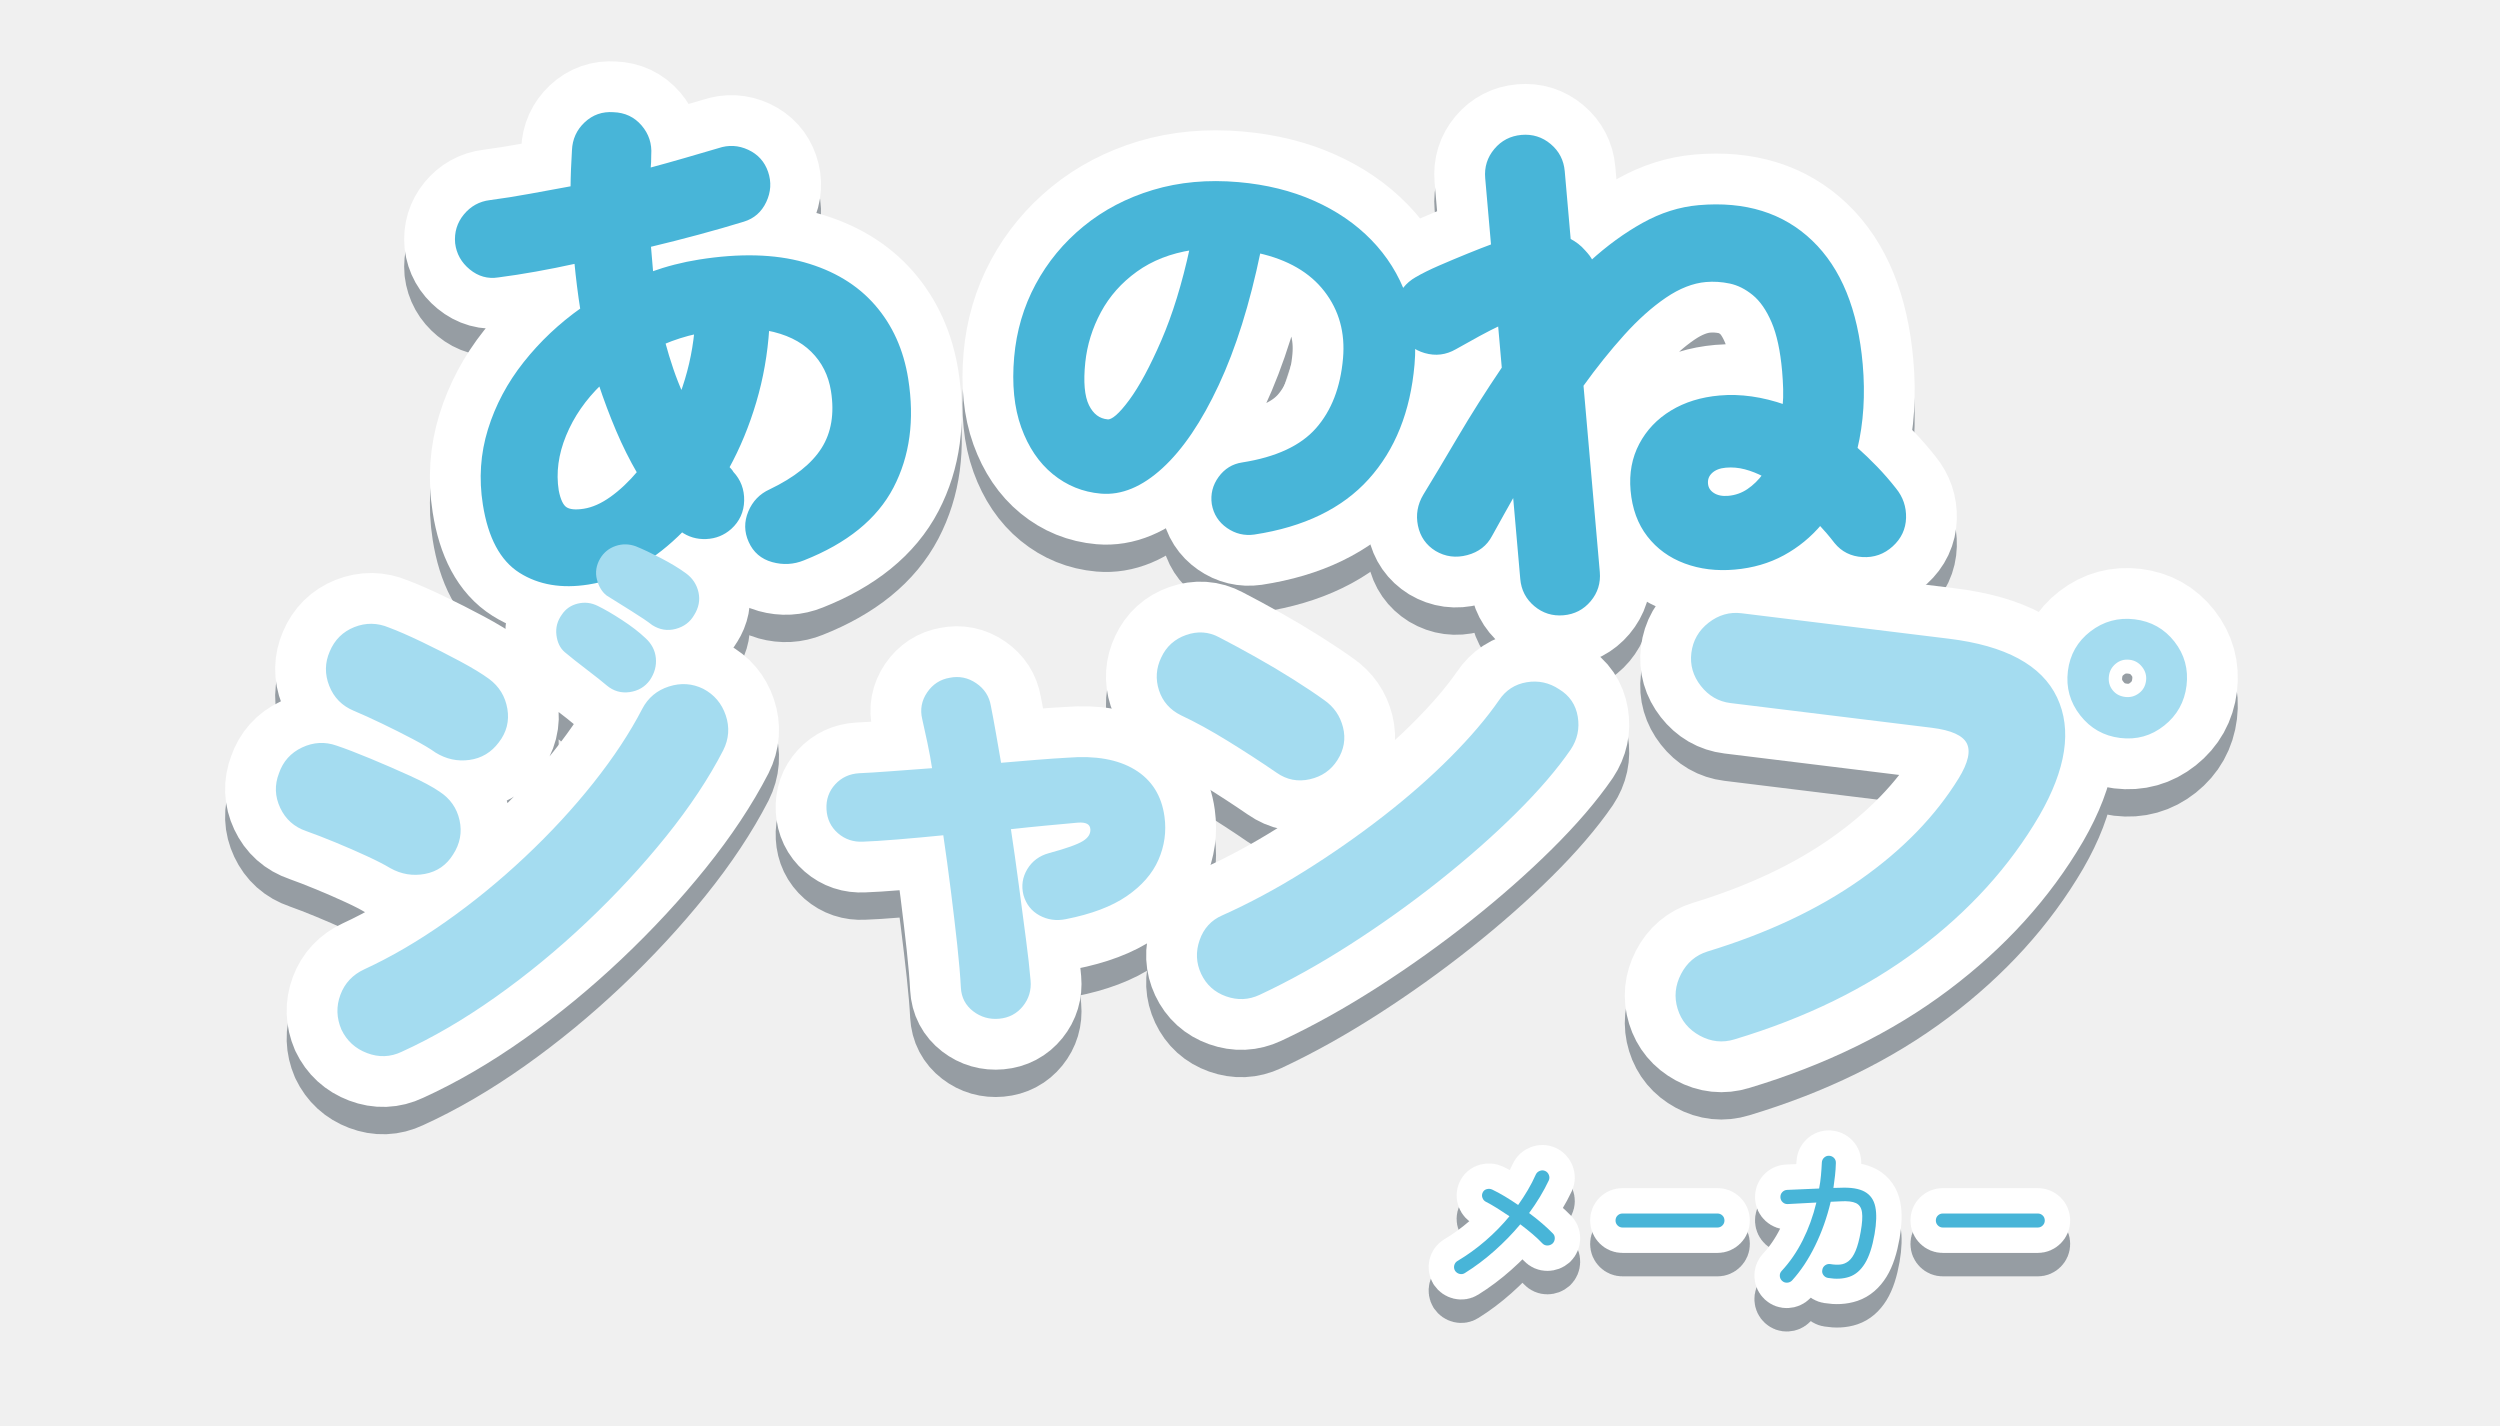
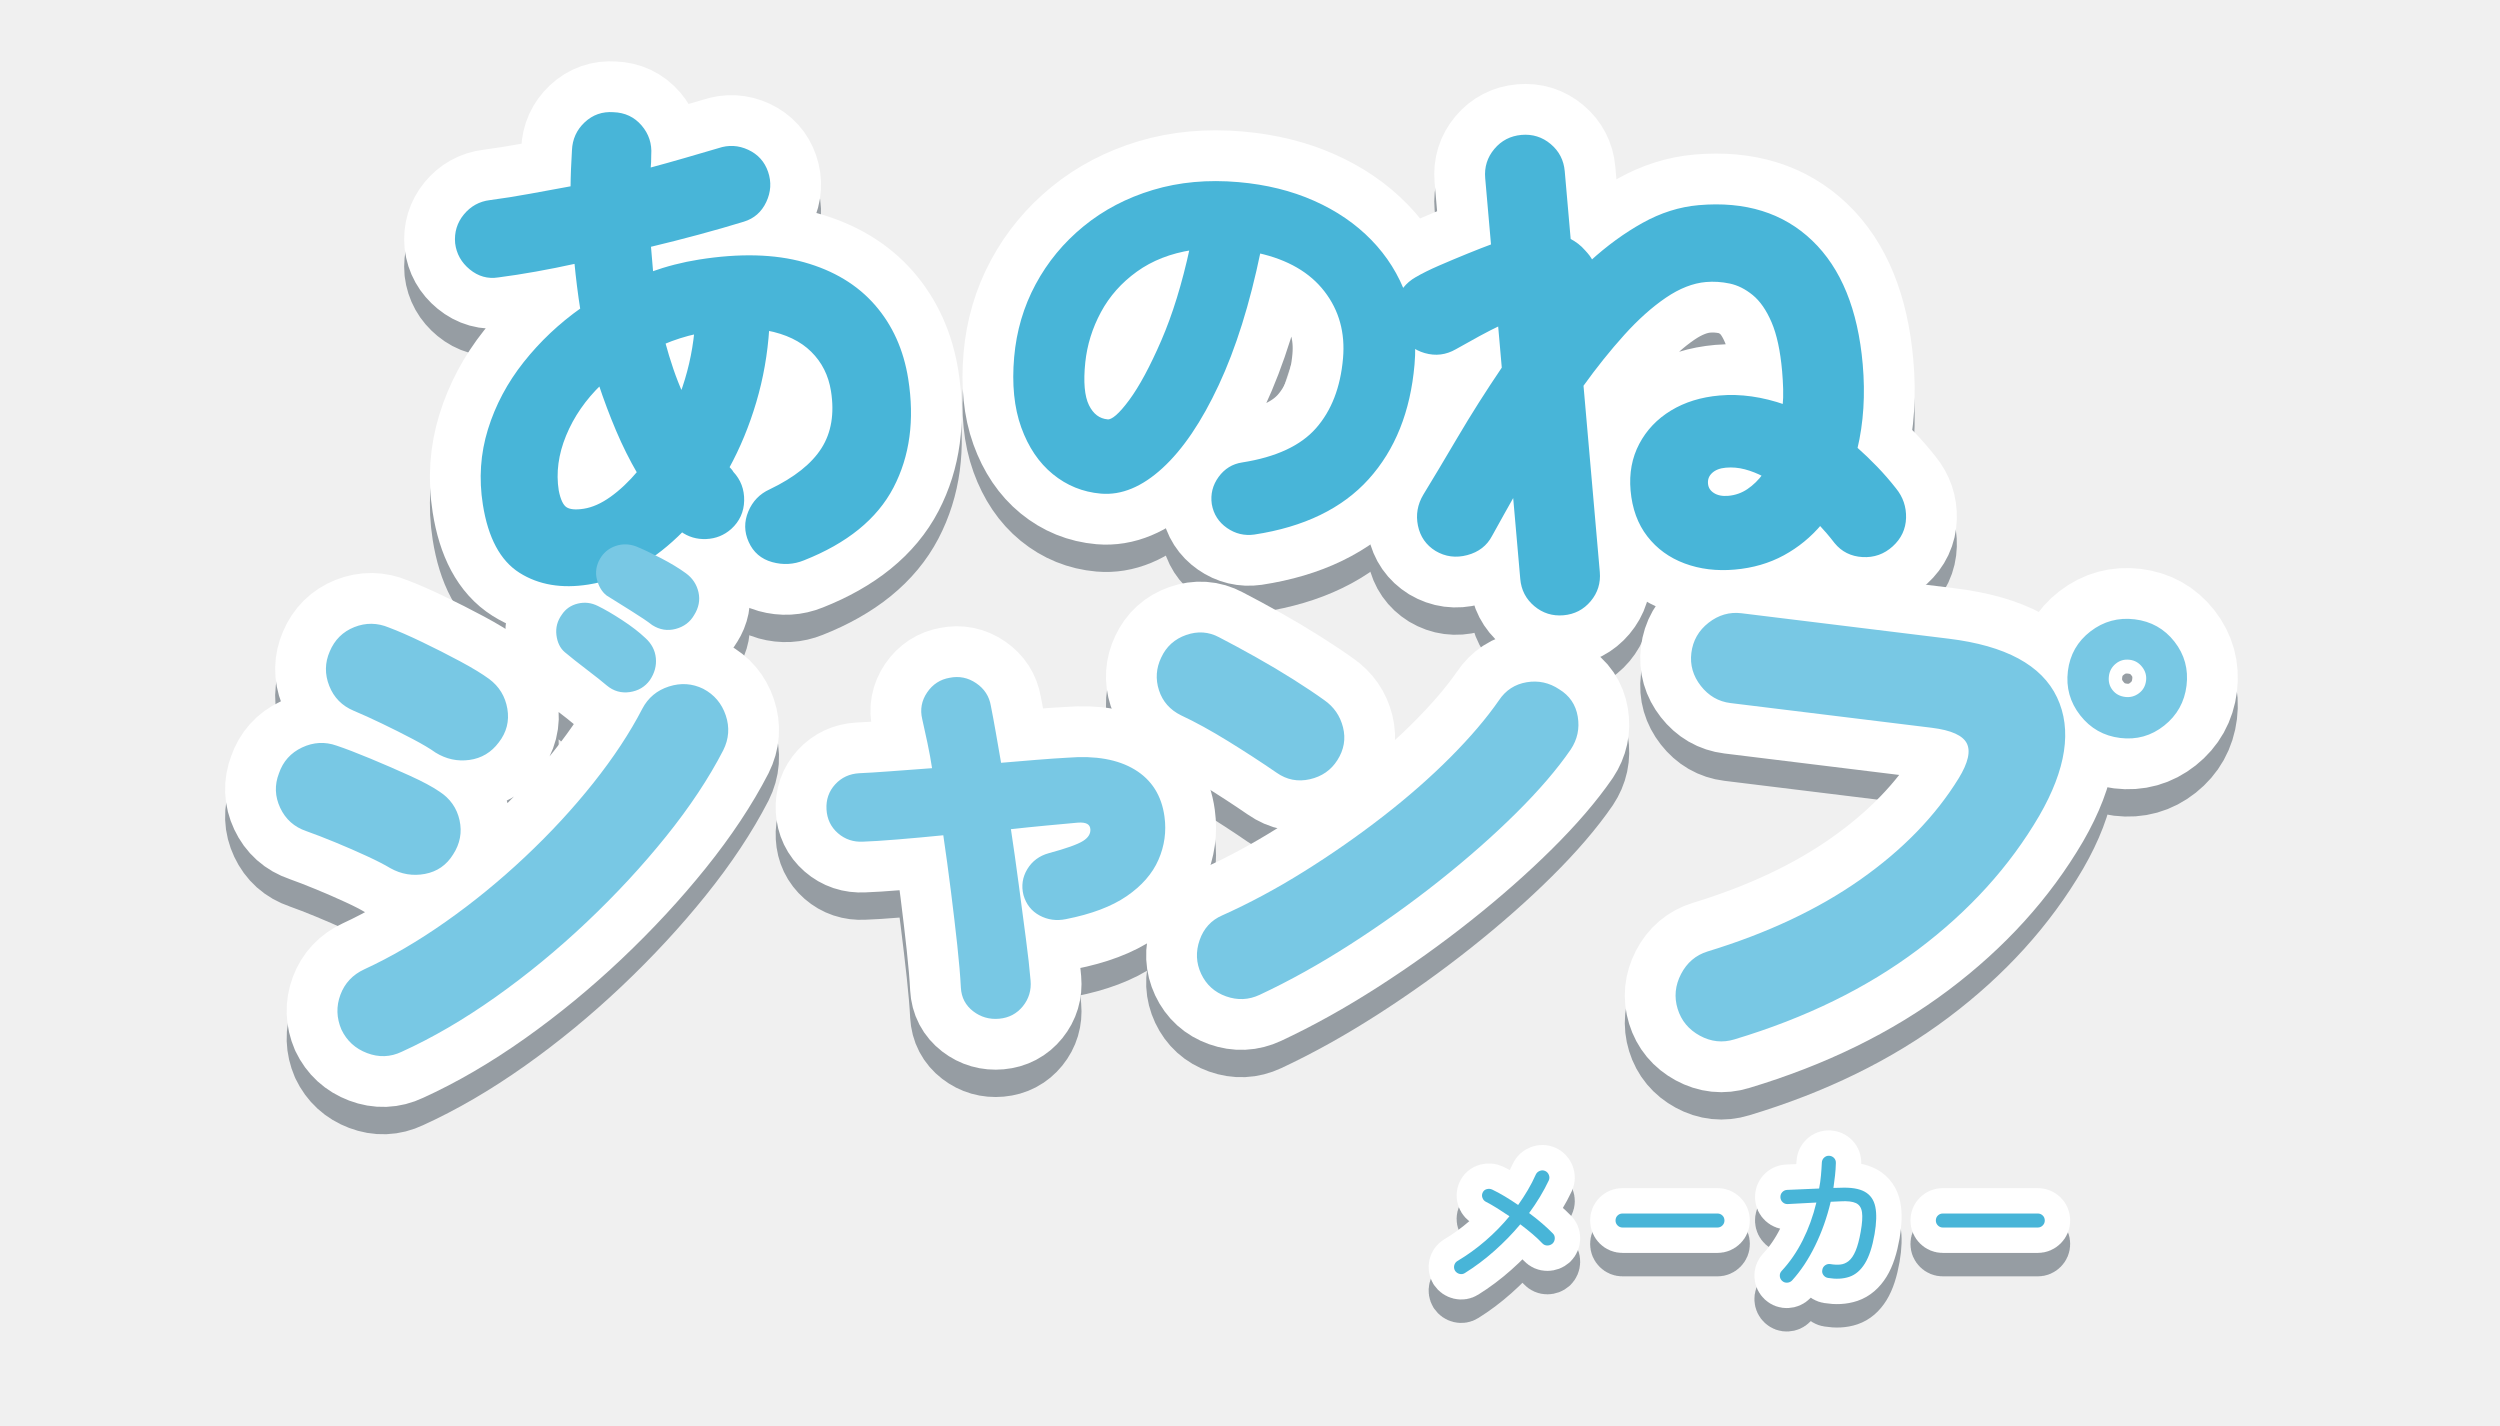
<svg xmlns="http://www.w3.org/2000/svg" width="640" height="365" viewBox="0 0 640 365" role="img" aria-labelledby="title">
  <g transform="translate(117 155) rotate(-9) scale(0.133 -0.133)" fill="#969DA3" stroke="#969DA3" stroke-width="203.008" stroke-linejoin="round" paint-order="stroke fill">
    <path d="M664 -67Q634 -74 605.5 -61.0Q577 -48 569 -18Q561 11 577.0 37.0Q593 63 622 71Q699 94 735.0 135.0Q771 176 771 243Q771 290 744.5 326.0Q718 362 665 381Q649 310 618.5 246.0Q588 182 547 129Q549 126 551.0 123.0Q553 120 554 117Q571 92 565.5 61.5Q560 31 534 14Q512 0 486.0 3.0Q460 6 442 24Q396 -10 347.0 -29.0Q298 -48 248 -48Q171 -48 123.0 -6.0Q75 36 75 132Q75 207 107.0 272.0Q139 337 194.5 388.0Q250 439 319 473Q319 518 322 566Q239 561 169 563Q140 563 120.0 585.5Q100 608 101 637Q103 667 125.0 686.5Q147 706 176 705Q214 704 254.5 705.0Q295 706 337 707Q340 725 343.5 742.5Q347 760 351 778Q357 808 382.0 825.0Q407 842 437 835Q468 829 484.0 803.0Q500 777 493 747Q492 740 490.5 733.0Q489 726 487 718Q525 722 560.5 726.5Q596 731 627 735Q656 740 680.5 723.5Q705 707 710 678Q715 649 698.0 624.0Q681 599 652 595Q567 583 465 575Q464 561 463.0 547.5Q462 534 461 520Q508 529 556 529Q674 529 753.5 492.5Q833 456 873.5 391.5Q914 327 914 243Q914 124 854.0 43.0Q794 -38 664 -67ZM262 90Q288 90 318.0 105.0Q348 120 378 146Q362 187 350.5 233.0Q339 279 331 328Q278 291 247.0 240.0Q216 189 216 136Q217 108 227.0 99.0Q237 90 262 90ZM482 280Q513 335 529 396Q512 395 495.5 392.5Q479 390 463 386Q466 358 470.5 332.0Q475 306 482 280Z" transform="translate(0.000 0)" />
  </g>
  <g transform="translate(248 136) rotate(5) scale(0.119 -0.119)" fill="#969DA3" stroke="#969DA3" stroke-width="226.891" stroke-linejoin="round" paint-order="stroke fill">
    <path d="M617 -8Q587 -15 560.0 0.5Q533 16 525 46Q518 76 534.0 102.5Q550 129 579 136Q688 163 733.5 225.0Q779 287 779 382Q779 467 725.5 525.0Q672 583 574 596Q554 425 509.5 303.0Q465 181 405.5 116.0Q346 51 281 51Q224 51 177.0 83.0Q130 115 102.0 175.5Q74 236 74 323Q74 407 106.0 481.5Q138 556 197.0 613.5Q256 671 337.5 703.5Q419 736 518 736Q607 736 681.5 710.5Q756 685 810.5 638.0Q865 591 895.0 526.0Q925 461 925 382Q925 231 849.0 130.5Q773 30 617 -8ZM282 203Q299 203 328.0 250.5Q357 298 386.0 385.0Q415 472 430 590Q361 573 314.0 532.5Q267 492 243.5 437.5Q220 383 219 325Q218 261 235.5 232.0Q253 203 282 203Z" transform="translate(0.000 0)" />
  </g>
  <g transform="translate(358 157) rotate(-5) scale(0.135 -0.135)" fill="#969DA3" stroke="#969DA3" stroke-width="200.0" stroke-linejoin="round" paint-order="stroke fill">
    <path d="M307 -79Q277 -79 256.0 -58.0Q235 -37 235 -7V159Q221 139 208.0 119.5Q195 100 182 81Q166 56 134.5 50.5Q103 45 78 63Q54 81 50.5 111.0Q47 141 65 166Q96 208 139.5 269.0Q183 330 235 394V479Q216 472 193.0 462.0Q170 452 146 441Q118 428 89.5 439.0Q61 450 48 478Q35 507 46.0 535.5Q57 564 85 577Q104 586 131.0 595.0Q158 604 185.5 612.5Q213 621 235 627V756Q235 786 256.0 807.0Q277 828 307 828Q337 828 358.0 807.0Q379 786 379 756V625Q395 615 405 601Q409 596 412.5 590.5Q416 585 418 579Q469 618 522.5 642.0Q576 666 630 666Q762 666 836.0 581.5Q910 497 910 342Q910 256 886 184Q904 165 921.0 144.0Q938 123 953 100Q970 75 966.5 45.0Q963 15 938 -4Q913 -23 882.0 -18.5Q851 -14 834 11Q827 22 820.5 31.0Q814 40 807 49Q774 16 731.5 -2.5Q689 -21 638 -21Q587 -21 546.0 -1.5Q505 18 481.5 54.5Q458 91 458 142Q458 190 481.5 226.5Q505 263 545.5 283.0Q586 303 638 303Q697 303 759 275Q762 291 763.0 308.0Q764 325 764 342Q764 401 752.0 437.5Q740 474 720.0 493.5Q700 513 677.0 520.0Q654 527 631 527Q593 527 551.0 503.5Q509 480 465.5 439.5Q422 399 379 349V-7Q379 -37 358.0 -58.0Q337 -79 307 -79ZM638 112Q659 112 677.0 122.0Q695 132 710 149Q693 160 675.0 166.5Q657 173 638 173Q620 173 609.0 164.5Q598 156 598 142Q598 129 609.0 120.5Q620 112 638 112Z" transform="translate(0.000 0)" />
  </g>
  <g transform="translate(66 279) rotate(-7) scale(0.144 -0.144)" fill="#969DA3" stroke="#969DA3" stroke-width="187.5" stroke-linejoin="round" paint-order="stroke fill">
    <path d="M255 -9Q225 -19 196.5 -4.0Q168 11 158 41Q149 72 163.5 100.0Q178 128 209 138Q284 162 363.5 204.5Q443 247 518.0 302.0Q593 357 655.0 418.0Q717 479 758 539Q776 565 807.5 571.0Q839 577 865 560Q891 542 897.5 510.5Q904 479 886 452Q839 383 767.0 313.0Q695 243 609.0 179.5Q523 116 432.0 67.0Q341 18 255 -9ZM278 317Q264 328 239.0 343.5Q214 359 186.5 374.5Q159 390 137 401Q108 415 98.0 445.5Q88 476 103 504Q117 533 147.5 543.0Q178 553 206 539Q229 528 262.5 509.0Q296 490 328.0 470.5Q360 451 377 436Q402 415 405.0 383.5Q408 352 387 327Q367 302 335.5 300.0Q304 298 278 317ZM383 511Q370 523 345.5 540.0Q321 557 294.5 574.0Q268 591 247 603Q219 619 211.0 650.0Q203 681 219 708Q235 736 265.5 744.0Q296 752 324 736Q347 724 379.0 703.5Q411 683 441.5 661.5Q472 640 489 624Q512 602 513.5 570.0Q515 538 492 515Q470 492 439.0 491.5Q408 491 383 511ZM793 689Q782 700 758.5 719.0Q735 738 719 751Q709 761 706.5 779.0Q704 797 716 813Q727 827 744.0 830.5Q761 834 777 826Q795 816 819.0 799.5Q843 783 859 768Q874 754 876.0 734.0Q878 714 864 697Q852 681 831.0 678.0Q810 675 793 689ZM700 592Q690 603 668.5 624.0Q647 645 633 660Q623 671 623.0 689.5Q623 708 636 722Q647 735 664.5 737.0Q682 739 697 729Q714 718 736.5 699.0Q759 680 773 663Q787 647 786.5 627.5Q786 608 772 592Q758 577 736.5 576.5Q715 576 700 592Z" transform="translate(0.000 0)" />
  </g>
  <g transform="translate(190 250) rotate(5) scale(0.125 -0.125)" fill="#969DA3" stroke="#969DA3" stroke-width="216.0" stroke-linejoin="round" paint-order="stroke fill">
    <path d="M536 -92Q508 -97 484.5 -82.0Q461 -67 457 -39Q452 -3 442.0 47.5Q432 98 419.5 156.0Q407 214 393 273Q340 263 296.0 255.5Q252 248 227 245Q199 241 177.0 257.0Q155 273 151 301Q147 329 163.5 350.5Q180 372 208 376Q231 379 271.0 385.5Q311 392 360 400Q353 429 345.0 455.0Q337 481 330 503Q321 530 335.0 555.0Q349 580 376 587Q403 595 428.0 581.0Q453 567 460 540Q467 516 475.0 486.0Q483 456 492 422Q532 429 567.5 435.0Q603 441 631 445Q714 459 767.0 433.0Q820 407 834 345Q844 301 829.5 258.0Q815 215 772.5 180.0Q730 145 654 123Q627 115 602.5 125.5Q578 136 568 162Q559 188 571.0 212.5Q583 237 610 247Q662 266 678.5 278.5Q695 291 693 307Q690 327 661 322Q633 317 597.5 310.5Q562 304 522 296Q536 238 549.0 179.5Q562 121 573.0 71.5Q584 22 590 -13Q595 -41 579.5 -64.0Q564 -87 536 -92Z" transform="translate(0.000 0)" />
  </g>
  <g transform="translate(286 268) rotate(-5) scale(0.138 -0.138)" fill="#969DA3" stroke="#969DA3" stroke-width="195.652" stroke-linejoin="round" paint-order="stroke fill">
    <path d="M266 26Q236 15 206.5 28.5Q177 42 166 72Q155 102 168.5 132.0Q182 162 212 172Q290 199 370.5 240.0Q451 281 525.5 329.0Q600 377 660.5 428.0Q721 479 760 526Q780 551 811.5 553.5Q843 556 868 536Q894 517 896.5 485.0Q899 453 879 428Q837 377 768.5 320.0Q700 263 616.0 207.5Q532 152 441.5 104.5Q351 57 266 26ZM337 433Q297 466 252.0 499.5Q207 533 169 555Q141 572 134.0 602.5Q127 633 143 660Q159 688 190.5 696.0Q222 704 248 687Q278 668 312.5 644.5Q347 621 378.5 597.0Q410 573 432 554Q456 534 461.0 503.0Q466 472 446 446Q427 421 394.5 416.5Q362 412 337 433Z" transform="translate(0.000 0)" />
  </g>
  <g transform="translate(402 264) rotate(7) scale(0.143 -0.143)" fill="#969DA3" stroke="#969DA3" stroke-width="188.811" stroke-linejoin="round" paint-order="stroke fill">
    <path d="M298 -24Q269 -37 238.5 -25.0Q208 -13 195 16Q182 45 193.5 76.0Q205 107 234 120Q387 188 490.5 281.5Q594 375 644 484Q665 530 650.5 551.5Q636 573 582 573H219Q188 573 165.0 596.0Q142 619 142 650Q142 682 165.0 705.0Q188 728 219 728H593Q745 728 795.0 649.0Q845 570 789 438Q727 294 603.5 175.0Q480 56 298 -24ZM919 596Q876 596 845.5 626.5Q815 657 815 700Q815 743 845.5 773.0Q876 803 919 803Q962 803 992.0 773.0Q1022 743 1022 700Q1022 657 992.0 626.5Q962 596 919 596ZM919 663Q934 663 945.0 673.5Q956 684 956 700Q956 715 945.0 726.0Q934 737 919 737Q903 737 892.5 726.0Q882 715 882 700Q882 684 892.5 673.5Q903 663 919 663Z" transform="translate(0.000 0)" />
  </g>
  <g transform="translate(367 333) rotate(0) scale(0.039 -0.039)" fill="#969DA3" stroke="#969DA3" stroke-width="333.333" stroke-linejoin="round" paint-order="stroke fill">
    <path d="M205 28Q189 18 170.5 22.5Q152 27 141 43Q131 60 135.5 78.5Q140 97 156 107Q255 166 341.5 241.0Q428 316 498 401Q455 430 415.0 455.0Q375 480 345 495Q328 503 321.0 521.0Q314 539 322 556Q330 574 349.0 579.0Q368 584 385 576Q423 558 466.5 532.0Q510 506 555 475Q589 523 618.5 573.0Q648 623 671 675Q679 692 697.5 699.0Q716 706 733 698Q750 690 757.0 671.5Q764 653 756 636Q731 583 698.5 529.0Q666 475 627 422Q673 388 713.5 353.0Q754 318 782 289Q796 276 795.5 256.0Q795 236 781 222Q766 209 746.5 209.0Q727 209 713 224Q688 251 650.0 283.5Q612 316 569 348Q492 256 399.0 173.5Q306 91 205 28Z" transform="translate(0.000 0)" />
    <path d="M189 327Q170 327 156.5 340.5Q143 354 143 373Q143 393 156.5 406.0Q170 419 189 419H812Q831 419 844.5 406.0Q858 393 858 373Q858 354 844.5 340.5Q831 327 812 327Z" transform="translate(1051.282 0)" />
    <path d="M185 -23Q171 -10 170.0 9.0Q169 28 182 42Q263 129 320.5 243.5Q378 358 410 491L222 481Q203 480 189.0 493.0Q175 506 174 525Q173 545 186.0 559.0Q199 573 218 574L428 583Q436 624 440.0 667.0Q444 710 446 754Q447 773 461.0 786.0Q475 799 494 798Q513 797 526.0 783.5Q539 770 538 750Q537 709 532.5 668.5Q528 628 522 587L566 588Q672 593 727.5 562.0Q783 531 797.0 462.5Q811 394 792 284Q770 158 728.5 91.0Q687 24 626.5 3.5Q566 -17 487 -4Q468 -1 456.5 14.5Q445 30 449 49Q452 68 467.5 79.0Q483 90 502 87Q537 81 567.0 84.0Q597 87 622.5 107.5Q648 128 667.5 174.0Q687 220 701 299Q716 383 709.5 427.5Q703 472 669.5 487.5Q636 503 569 499L504 496Q468 343 402.0 208.0Q336 73 250 -21Q237 -34 218.0 -35.0Q199 -36 185 -23Z" transform="translate(2102.564 0)" />
    <path d="M189 327Q170 327 156.5 340.5Q143 354 143 373Q143 393 156.5 406.0Q170 419 189 419H812Q831 419 844.5 406.0Q858 393 858 373Q858 354 844.5 340.5Q831 327 812 327Z" transform="translate(3153.846 0)" />
  </g>
  <g transform="translate(117 148) rotate(-9) scale(0.133 -0.133)" fill="#FFFFFF" stroke="#FFFFFF" stroke-width="203.008" stroke-linejoin="round" paint-order="stroke fill">
    <path d="M664 -67Q634 -74 605.5 -61.0Q577 -48 569 -18Q561 11 577.0 37.0Q593 63 622 71Q699 94 735.0 135.0Q771 176 771 243Q771 290 744.5 326.0Q718 362 665 381Q649 310 618.5 246.0Q588 182 547 129Q549 126 551.0 123.0Q553 120 554 117Q571 92 565.5 61.5Q560 31 534 14Q512 0 486.0 3.0Q460 6 442 24Q396 -10 347.0 -29.0Q298 -48 248 -48Q171 -48 123.0 -6.0Q75 36 75 132Q75 207 107.0 272.0Q139 337 194.5 388.0Q250 439 319 473Q319 518 322 566Q239 561 169 563Q140 563 120.0 585.5Q100 608 101 637Q103 667 125.0 686.5Q147 706 176 705Q214 704 254.5 705.0Q295 706 337 707Q340 725 343.5 742.5Q347 760 351 778Q357 808 382.0 825.0Q407 842 437 835Q468 829 484.0 803.0Q500 777 493 747Q492 740 490.5 733.0Q489 726 487 718Q525 722 560.5 726.5Q596 731 627 735Q656 740 680.5 723.5Q705 707 710 678Q715 649 698.0 624.0Q681 599 652 595Q567 583 465 575Q464 561 463.0 547.5Q462 534 461 520Q508 529 556 529Q674 529 753.5 492.5Q833 456 873.5 391.5Q914 327 914 243Q914 124 854.0 43.0Q794 -38 664 -67ZM262 90Q288 90 318.0 105.0Q348 120 378 146Q362 187 350.5 233.0Q339 279 331 328Q278 291 247.0 240.0Q216 189 216 136Q217 108 227.0 99.0Q237 90 262 90ZM482 280Q513 335 529 396Q512 395 495.5 392.5Q479 390 463 386Q466 358 470.5 332.0Q475 306 482 280Z" transform="translate(0.000 0)" />
  </g>
  <g transform="translate(248 129) rotate(5) scale(0.119 -0.119)" fill="#FFFFFF" stroke="#FFFFFF" stroke-width="226.891" stroke-linejoin="round" paint-order="stroke fill">
    <path d="M617 -8Q587 -15 560.0 0.5Q533 16 525 46Q518 76 534.0 102.5Q550 129 579 136Q688 163 733.5 225.0Q779 287 779 382Q779 467 725.5 525.0Q672 583 574 596Q554 425 509.5 303.0Q465 181 405.5 116.0Q346 51 281 51Q224 51 177.0 83.0Q130 115 102.0 175.5Q74 236 74 323Q74 407 106.0 481.5Q138 556 197.0 613.5Q256 671 337.5 703.5Q419 736 518 736Q607 736 681.5 710.5Q756 685 810.5 638.0Q865 591 895.0 526.0Q925 461 925 382Q925 231 849.0 130.5Q773 30 617 -8ZM282 203Q299 203 328.0 250.5Q357 298 386.0 385.0Q415 472 430 590Q361 573 314.0 532.5Q267 492 243.5 437.5Q220 383 219 325Q218 261 235.5 232.0Q253 203 282 203Z" transform="translate(0.000 0)" />
  </g>
  <g transform="translate(358 150) rotate(-5) scale(0.135 -0.135)" fill="#FFFFFF" stroke="#FFFFFF" stroke-width="200.0" stroke-linejoin="round" paint-order="stroke fill">
    <path d="M307 -79Q277 -79 256.0 -58.0Q235 -37 235 -7V159Q221 139 208.0 119.5Q195 100 182 81Q166 56 134.5 50.5Q103 45 78 63Q54 81 50.5 111.0Q47 141 65 166Q96 208 139.5 269.0Q183 330 235 394V479Q216 472 193.0 462.0Q170 452 146 441Q118 428 89.5 439.0Q61 450 48 478Q35 507 46.0 535.5Q57 564 85 577Q104 586 131.0 595.0Q158 604 185.5 612.5Q213 621 235 627V756Q235 786 256.0 807.0Q277 828 307 828Q337 828 358.0 807.0Q379 786 379 756V625Q395 615 405 601Q409 596 412.5 590.5Q416 585 418 579Q469 618 522.5 642.0Q576 666 630 666Q762 666 836.0 581.5Q910 497 910 342Q910 256 886 184Q904 165 921.0 144.0Q938 123 953 100Q970 75 966.5 45.0Q963 15 938 -4Q913 -23 882.0 -18.5Q851 -14 834 11Q827 22 820.5 31.0Q814 40 807 49Q774 16 731.5 -2.5Q689 -21 638 -21Q587 -21 546.0 -1.5Q505 18 481.5 54.5Q458 91 458 142Q458 190 481.5 226.5Q505 263 545.5 283.0Q586 303 638 303Q697 303 759 275Q762 291 763.0 308.0Q764 325 764 342Q764 401 752.0 437.5Q740 474 720.0 493.5Q700 513 677.0 520.0Q654 527 631 527Q593 527 551.0 503.5Q509 480 465.5 439.5Q422 399 379 349V-7Q379 -37 358.0 -58.0Q337 -79 307 -79ZM638 112Q659 112 677.0 122.0Q695 132 710 149Q693 160 675.0 166.5Q657 173 638 173Q620 173 609.0 164.5Q598 156 598 142Q598 129 609.0 120.5Q620 112 638 112Z" transform="translate(0.000 0)" />
  </g>
  <g transform="translate(66 272) rotate(-7) scale(0.144 -0.144)" fill="#FFFFFF" stroke="#FFFFFF" stroke-width="187.5" stroke-linejoin="round" paint-order="stroke fill">
    <path d="M255 -9Q225 -19 196.5 -4.0Q168 11 158 41Q149 72 163.5 100.0Q178 128 209 138Q284 162 363.5 204.5Q443 247 518.0 302.0Q593 357 655.0 418.0Q717 479 758 539Q776 565 807.5 571.0Q839 577 865 560Q891 542 897.5 510.5Q904 479 886 452Q839 383 767.0 313.0Q695 243 609.0 179.5Q523 116 432.0 67.0Q341 18 255 -9ZM278 317Q264 328 239.0 343.5Q214 359 186.5 374.5Q159 390 137 401Q108 415 98.0 445.5Q88 476 103 504Q117 533 147.5 543.0Q178 553 206 539Q229 528 262.5 509.0Q296 490 328.0 470.5Q360 451 377 436Q402 415 405.0 383.5Q408 352 387 327Q367 302 335.5 300.0Q304 298 278 317ZM383 511Q370 523 345.5 540.0Q321 557 294.5 574.0Q268 591 247 603Q219 619 211.0 650.0Q203 681 219 708Q235 736 265.5 744.0Q296 752 324 736Q347 724 379.0 703.5Q411 683 441.5 661.5Q472 640 489 624Q512 602 513.5 570.0Q515 538 492 515Q470 492 439.0 491.5Q408 491 383 511ZM793 689Q782 700 758.5 719.0Q735 738 719 751Q709 761 706.5 779.0Q704 797 716 813Q727 827 744.0 830.5Q761 834 777 826Q795 816 819.0 799.5Q843 783 859 768Q874 754 876.0 734.0Q878 714 864 697Q852 681 831.0 678.0Q810 675 793 689ZM700 592Q690 603 668.5 624.0Q647 645 633 660Q623 671 623.0 689.5Q623 708 636 722Q647 735 664.5 737.0Q682 739 697 729Q714 718 736.5 699.0Q759 680 773 663Q787 647 786.5 627.5Q786 608 772 592Q758 577 736.5 576.5Q715 576 700 592Z" transform="translate(0.000 0)" />
  </g>
  <g transform="translate(190 243) rotate(5) scale(0.125 -0.125)" fill="#FFFFFF" stroke="#FFFFFF" stroke-width="216.0" stroke-linejoin="round" paint-order="stroke fill">
    <path d="M536 -92Q508 -97 484.5 -82.0Q461 -67 457 -39Q452 -3 442.0 47.5Q432 98 419.5 156.0Q407 214 393 273Q340 263 296.0 255.5Q252 248 227 245Q199 241 177.0 257.0Q155 273 151 301Q147 329 163.5 350.5Q180 372 208 376Q231 379 271.0 385.5Q311 392 360 400Q353 429 345.0 455.0Q337 481 330 503Q321 530 335.0 555.0Q349 580 376 587Q403 595 428.0 581.0Q453 567 460 540Q467 516 475.0 486.0Q483 456 492 422Q532 429 567.5 435.0Q603 441 631 445Q714 459 767.0 433.0Q820 407 834 345Q844 301 829.5 258.0Q815 215 772.5 180.0Q730 145 654 123Q627 115 602.5 125.5Q578 136 568 162Q559 188 571.0 212.5Q583 237 610 247Q662 266 678.5 278.5Q695 291 693 307Q690 327 661 322Q633 317 597.5 310.5Q562 304 522 296Q536 238 549.0 179.5Q562 121 573.0 71.5Q584 22 590 -13Q595 -41 579.5 -64.0Q564 -87 536 -92Z" transform="translate(0.000 0)" />
  </g>
  <g transform="translate(286 261) rotate(-5) scale(0.138 -0.138)" fill="#FFFFFF" stroke="#FFFFFF" stroke-width="195.652" stroke-linejoin="round" paint-order="stroke fill">
    <path d="M266 26Q236 15 206.5 28.5Q177 42 166 72Q155 102 168.5 132.0Q182 162 212 172Q290 199 370.5 240.0Q451 281 525.5 329.0Q600 377 660.5 428.0Q721 479 760 526Q780 551 811.5 553.5Q843 556 868 536Q894 517 896.5 485.0Q899 453 879 428Q837 377 768.5 320.0Q700 263 616.0 207.5Q532 152 441.5 104.5Q351 57 266 26ZM337 433Q297 466 252.0 499.5Q207 533 169 555Q141 572 134.0 602.5Q127 633 143 660Q159 688 190.5 696.0Q222 704 248 687Q278 668 312.5 644.5Q347 621 378.5 597.0Q410 573 432 554Q456 534 461.0 503.0Q466 472 446 446Q427 421 394.5 416.5Q362 412 337 433Z" transform="translate(0.000 0)" />
  </g>
  <g transform="translate(402 257) rotate(7) scale(0.143 -0.143)" fill="#FFFFFF" stroke="#FFFFFF" stroke-width="188.811" stroke-linejoin="round" paint-order="stroke fill">
    <path d="M298 -24Q269 -37 238.5 -25.0Q208 -13 195 16Q182 45 193.5 76.0Q205 107 234 120Q387 188 490.5 281.5Q594 375 644 484Q665 530 650.5 551.5Q636 573 582 573H219Q188 573 165.0 596.0Q142 619 142 650Q142 682 165.0 705.0Q188 728 219 728H593Q745 728 795.0 649.0Q845 570 789 438Q727 294 603.5 175.0Q480 56 298 -24ZM919 596Q876 596 845.5 626.5Q815 657 815 700Q815 743 845.5 773.0Q876 803 919 803Q962 803 992.0 773.0Q1022 743 1022 700Q1022 657 992.0 626.5Q962 596 919 596ZM919 663Q934 663 945.0 673.5Q956 684 956 700Q956 715 945.0 726.0Q934 737 919 737Q903 737 892.5 726.0Q882 715 882 700Q882 684 892.5 673.5Q903 663 919 663Z" transform="translate(0.000 0)" />
  </g>
  <g transform="translate(367 327) rotate(0) scale(0.039 -0.039)" fill="#FFFFFF" stroke="#FFFFFF" stroke-width="333.333" stroke-linejoin="round" paint-order="stroke fill">
    <path d="M205 28Q189 18 170.5 22.5Q152 27 141 43Q131 60 135.5 78.5Q140 97 156 107Q255 166 341.5 241.0Q428 316 498 401Q455 430 415.0 455.0Q375 480 345 495Q328 503 321.0 521.0Q314 539 322 556Q330 574 349.0 579.0Q368 584 385 576Q423 558 466.5 532.0Q510 506 555 475Q589 523 618.5 573.0Q648 623 671 675Q679 692 697.5 699.0Q716 706 733 698Q750 690 757.0 671.5Q764 653 756 636Q731 583 698.5 529.0Q666 475 627 422Q673 388 713.5 353.0Q754 318 782 289Q796 276 795.5 256.0Q795 236 781 222Q766 209 746.5 209.0Q727 209 713 224Q688 251 650.0 283.5Q612 316 569 348Q492 256 399.0 173.5Q306 91 205 28Z" transform="translate(0.000 0)" />
    <path d="M189 327Q170 327 156.5 340.5Q143 354 143 373Q143 393 156.5 406.0Q170 419 189 419H812Q831 419 844.5 406.0Q858 393 858 373Q858 354 844.5 340.5Q831 327 812 327Z" transform="translate(1051.282 0)" />
    <path d="M185 -23Q171 -10 170.0 9.0Q169 28 182 42Q263 129 320.5 243.5Q378 358 410 491L222 481Q203 480 189.0 493.0Q175 506 174 525Q173 545 186.0 559.0Q199 573 218 574L428 583Q436 624 440.0 667.0Q444 710 446 754Q447 773 461.0 786.0Q475 799 494 798Q513 797 526.0 783.5Q539 770 538 750Q537 709 532.5 668.5Q528 628 522 587L566 588Q672 593 727.5 562.0Q783 531 797.0 462.5Q811 394 792 284Q770 158 728.5 91.0Q687 24 626.5 3.5Q566 -17 487 -4Q468 -1 456.5 14.5Q445 30 449 49Q452 68 467.5 79.0Q483 90 502 87Q537 81 567.0 84.0Q597 87 622.5 107.5Q648 128 667.5 174.0Q687 220 701 299Q716 383 709.5 427.5Q703 472 669.5 487.5Q636 503 569 499L504 496Q468 343 402.0 208.0Q336 73 250 -21Q237 -34 218.0 -35.0Q199 -36 185 -23Z" transform="translate(2102.564 0)" />
    <path d="M189 327Q170 327 156.5 340.5Q143 354 143 373Q143 393 156.5 406.0Q170 419 189 419H812Q831 419 844.5 406.0Q858 393 858 373Q858 354 844.5 340.5Q831 327 812 327Z" transform="translate(3153.846 0)" />
  </g>
  <g transform="translate(117 148) rotate(-9) scale(0.133 -0.133)" fill="#48B5D8" stroke="#48B5D8" stroke-width="7.519" stroke-linejoin="round" paint-order="stroke fill">
    <path d="M664 -67Q634 -74 605.5 -61.0Q577 -48 569 -18Q561 11 577.0 37.0Q593 63 622 71Q699 94 735.0 135.0Q771 176 771 243Q771 290 744.5 326.0Q718 362 665 381Q649 310 618.5 246.0Q588 182 547 129Q549 126 551.0 123.0Q553 120 554 117Q571 92 565.5 61.5Q560 31 534 14Q512 0 486.0 3.0Q460 6 442 24Q396 -10 347.0 -29.0Q298 -48 248 -48Q171 -48 123.0 -6.0Q75 36 75 132Q75 207 107.0 272.0Q139 337 194.5 388.0Q250 439 319 473Q319 518 322 566Q239 561 169 563Q140 563 120.0 585.5Q100 608 101 637Q103 667 125.0 686.5Q147 706 176 705Q214 704 254.5 705.0Q295 706 337 707Q340 725 343.5 742.5Q347 760 351 778Q357 808 382.0 825.0Q407 842 437 835Q468 829 484.0 803.0Q500 777 493 747Q492 740 490.5 733.0Q489 726 487 718Q525 722 560.5 726.5Q596 731 627 735Q656 740 680.5 723.5Q705 707 710 678Q715 649 698.0 624.0Q681 599 652 595Q567 583 465 575Q464 561 463.0 547.5Q462 534 461 520Q508 529 556 529Q674 529 753.5 492.5Q833 456 873.5 391.5Q914 327 914 243Q914 124 854.0 43.0Q794 -38 664 -67ZM262 90Q288 90 318.0 105.0Q348 120 378 146Q362 187 350.5 233.0Q339 279 331 328Q278 291 247.0 240.0Q216 189 216 136Q217 108 227.0 99.0Q237 90 262 90ZM482 280Q513 335 529 396Q512 395 495.5 392.5Q479 390 463 386Q466 358 470.5 332.0Q475 306 482 280Z" transform="translate(0.000 0)" />
  </g>
  <g transform="translate(248 129) rotate(5) scale(0.119 -0.119)" fill="#48B5D8" stroke="#48B5D8" stroke-width="8.403" stroke-linejoin="round" paint-order="stroke fill">
    <path d="M617 -8Q587 -15 560.0 0.5Q533 16 525 46Q518 76 534.0 102.5Q550 129 579 136Q688 163 733.5 225.0Q779 287 779 382Q779 467 725.5 525.0Q672 583 574 596Q554 425 509.5 303.0Q465 181 405.5 116.0Q346 51 281 51Q224 51 177.0 83.0Q130 115 102.0 175.5Q74 236 74 323Q74 407 106.0 481.5Q138 556 197.0 613.5Q256 671 337.5 703.5Q419 736 518 736Q607 736 681.5 710.5Q756 685 810.5 638.0Q865 591 895.0 526.0Q925 461 925 382Q925 231 849.0 130.5Q773 30 617 -8ZM282 203Q299 203 328.0 250.5Q357 298 386.0 385.0Q415 472 430 590Q361 573 314.0 532.5Q267 492 243.5 437.5Q220 383 219 325Q218 261 235.5 232.0Q253 203 282 203Z" transform="translate(0.000 0)" />
  </g>
  <g transform="translate(358 150) rotate(-5) scale(0.135 -0.135)" fill="#48B5D8" stroke="#48B5D8" stroke-width="7.407" stroke-linejoin="round" paint-order="stroke fill">
    <path d="M307 -79Q277 -79 256.0 -58.0Q235 -37 235 -7V159Q221 139 208.0 119.5Q195 100 182 81Q166 56 134.5 50.5Q103 45 78 63Q54 81 50.5 111.0Q47 141 65 166Q96 208 139.5 269.0Q183 330 235 394V479Q216 472 193.0 462.0Q170 452 146 441Q118 428 89.5 439.0Q61 450 48 478Q35 507 46.0 535.5Q57 564 85 577Q104 586 131.0 595.0Q158 604 185.5 612.5Q213 621 235 627V756Q235 786 256.0 807.0Q277 828 307 828Q337 828 358.0 807.0Q379 786 379 756V625Q395 615 405 601Q409 596 412.5 590.5Q416 585 418 579Q469 618 522.5 642.0Q576 666 630 666Q762 666 836.0 581.5Q910 497 910 342Q910 256 886 184Q904 165 921.0 144.0Q938 123 953 100Q970 75 966.5 45.0Q963 15 938 -4Q913 -23 882.0 -18.5Q851 -14 834 11Q827 22 820.5 31.0Q814 40 807 49Q774 16 731.5 -2.5Q689 -21 638 -21Q587 -21 546.0 -1.5Q505 18 481.5 54.5Q458 91 458 142Q458 190 481.5 226.5Q505 263 545.5 283.0Q586 303 638 303Q697 303 759 275Q762 291 763.0 308.0Q764 325 764 342Q764 401 752.0 437.5Q740 474 720.0 493.5Q700 513 677.0 520.0Q654 527 631 527Q593 527 551.0 503.5Q509 480 465.5 439.5Q422 399 379 349V-7Q379 -37 358.0 -58.0Q337 -79 307 -79ZM638 112Q659 112 677.0 122.0Q695 132 710 149Q693 160 675.0 166.5Q657 173 638 173Q620 173 609.0 164.5Q598 156 598 142Q598 129 609.0 120.5Q620 112 638 112Z" transform="translate(0.000 0)" />
  </g>
-   <g transform="translate(66 272) rotate(-7) scale(0.144 -0.144)" fill="#A4DCF0" stroke="#A4DCF0" stroke-width="6.944" stroke-linejoin="round" paint-order="stroke fill">
+   <g transform="translate(66 272) rotate(-7) scale(0.144 -0.144)" fill="#78C8E4" stroke="#78C8E4" stroke-width="6.944" stroke-linejoin="round" paint-order="stroke fill">
    <path d="M255 -9Q225 -19 196.5 -4.0Q168 11 158 41Q149 72 163.5 100.0Q178 128 209 138Q284 162 363.5 204.5Q443 247 518.0 302.0Q593 357 655.0 418.0Q717 479 758 539Q776 565 807.5 571.0Q839 577 865 560Q891 542 897.5 510.5Q904 479 886 452Q839 383 767.0 313.0Q695 243 609.0 179.5Q523 116 432.0 67.0Q341 18 255 -9ZM278 317Q264 328 239.0 343.5Q214 359 186.5 374.5Q159 390 137 401Q108 415 98.0 445.5Q88 476 103 504Q117 533 147.5 543.0Q178 553 206 539Q229 528 262.5 509.0Q296 490 328.0 470.5Q360 451 377 436Q402 415 405.0 383.5Q408 352 387 327Q367 302 335.5 300.0Q304 298 278 317ZM383 511Q370 523 345.5 540.0Q321 557 294.5 574.0Q268 591 247 603Q219 619 211.0 650.0Q203 681 219 708Q235 736 265.5 744.0Q296 752 324 736Q347 724 379.0 703.5Q411 683 441.5 661.5Q472 640 489 624Q512 602 513.5 570.0Q515 538 492 515Q470 492 439.0 491.5Q408 491 383 511ZM793 689Q782 700 758.5 719.0Q735 738 719 751Q709 761 706.5 779.0Q704 797 716 813Q727 827 744.0 830.5Q761 834 777 826Q795 816 819.0 799.5Q843 783 859 768Q874 754 876.0 734.0Q878 714 864 697Q852 681 831.0 678.0Q810 675 793 689ZM700 592Q690 603 668.5 624.0Q647 645 633 660Q623 671 623.0 689.5Q623 708 636 722Q647 735 664.5 737.0Q682 739 697 729Q714 718 736.5 699.0Q759 680 773 663Q787 647 786.5 627.5Q786 608 772 592Q758 577 736.5 576.5Q715 576 700 592Z" transform="translate(0.000 0)" />
  </g>
-   <g transform="translate(190 243) rotate(5) scale(0.125 -0.125)" fill="#A4DCF0" stroke="#A4DCF0" stroke-width="8.0" stroke-linejoin="round" paint-order="stroke fill">
+   <g transform="translate(190 243) rotate(5) scale(0.125 -0.125)" fill="#78C8E4" stroke="#78C8E4" stroke-width="8.0" stroke-linejoin="round" paint-order="stroke fill">
    <path d="M536 -92Q508 -97 484.5 -82.0Q461 -67 457 -39Q452 -3 442.0 47.5Q432 98 419.5 156.0Q407 214 393 273Q340 263 296.0 255.5Q252 248 227 245Q199 241 177.0 257.0Q155 273 151 301Q147 329 163.5 350.5Q180 372 208 376Q231 379 271.0 385.5Q311 392 360 400Q353 429 345.0 455.0Q337 481 330 503Q321 530 335.0 555.0Q349 580 376 587Q403 595 428.0 581.0Q453 567 460 540Q467 516 475.0 486.0Q483 456 492 422Q532 429 567.5 435.0Q603 441 631 445Q714 459 767.0 433.0Q820 407 834 345Q844 301 829.5 258.0Q815 215 772.5 180.0Q730 145 654 123Q627 115 602.5 125.5Q578 136 568 162Q559 188 571.0 212.5Q583 237 610 247Q662 266 678.5 278.5Q695 291 693 307Q690 327 661 322Q633 317 597.5 310.5Q562 304 522 296Q536 238 549.0 179.5Q562 121 573.0 71.5Q584 22 590 -13Q595 -41 579.5 -64.0Q564 -87 536 -92Z" transform="translate(0.000 0)" />
  </g>
-   <g transform="translate(286 261) rotate(-5) scale(0.138 -0.138)" fill="#A4DCF0" stroke="#A4DCF0" stroke-width="7.246" stroke-linejoin="round" paint-order="stroke fill">
+   <g transform="translate(286 261) rotate(-5) scale(0.138 -0.138)" fill="#78C8E4" stroke="#78C8E4" stroke-width="7.246" stroke-linejoin="round" paint-order="stroke fill">
    <path d="M266 26Q236 15 206.5 28.5Q177 42 166 72Q155 102 168.5 132.0Q182 162 212 172Q290 199 370.5 240.0Q451 281 525.5 329.0Q600 377 660.5 428.0Q721 479 760 526Q780 551 811.5 553.5Q843 556 868 536Q894 517 896.5 485.0Q899 453 879 428Q837 377 768.5 320.0Q700 263 616.0 207.5Q532 152 441.5 104.5Q351 57 266 26ZM337 433Q297 466 252.0 499.5Q207 533 169 555Q141 572 134.0 602.5Q127 633 143 660Q159 688 190.5 696.0Q222 704 248 687Q278 668 312.5 644.5Q347 621 378.5 597.0Q410 573 432 554Q456 534 461.0 503.0Q466 472 446 446Q427 421 394.5 416.5Q362 412 337 433Z" transform="translate(0.000 0)" />
  </g>
-   <g transform="translate(402 257) rotate(7) scale(0.143 -0.143)" fill="#A4DCF0" stroke="#A4DCF0" stroke-width="6.993" stroke-linejoin="round" paint-order="stroke fill">
+   <g transform="translate(402 257) rotate(7) scale(0.143 -0.143)" fill="#78C8E4" stroke="#78C8E4" stroke-width="6.993" stroke-linejoin="round" paint-order="stroke fill">
    <path d="M298 -24Q269 -37 238.5 -25.0Q208 -13 195 16Q182 45 193.5 76.0Q205 107 234 120Q387 188 490.5 281.5Q594 375 644 484Q665 530 650.5 551.5Q636 573 582 573H219Q188 573 165.0 596.0Q142 619 142 650Q142 682 165.0 705.0Q188 728 219 728H593Q745 728 795.0 649.0Q845 570 789 438Q727 294 603.5 175.0Q480 56 298 -24ZM919 596Q876 596 845.5 626.5Q815 657 815 700Q815 743 845.5 773.0Q876 803 919 803Q962 803 992.0 773.0Q1022 743 1022 700Q1022 657 992.0 626.5Q962 596 919 596ZM919 663Q934 663 945.0 673.5Q956 684 956 700Q956 715 945.0 726.0Q934 737 919 737Q903 737 892.5 726.0Q882 715 882 700Q882 684 892.5 673.5Q903 663 919 663Z" transform="translate(0.000 0)" />
  </g>
  <g transform="translate(367 327) rotate(0) scale(0.039 -0.039)" fill="#48B5D8">
    <path d="M205 28Q189 18 170.5 22.5Q152 27 141 43Q131 60 135.5 78.5Q140 97 156 107Q255 166 341.5 241.0Q428 316 498 401Q455 430 415.0 455.0Q375 480 345 495Q328 503 321.0 521.0Q314 539 322 556Q330 574 349.0 579.0Q368 584 385 576Q423 558 466.5 532.0Q510 506 555 475Q589 523 618.5 573.0Q648 623 671 675Q679 692 697.5 699.0Q716 706 733 698Q750 690 757.0 671.5Q764 653 756 636Q731 583 698.5 529.0Q666 475 627 422Q673 388 713.5 353.0Q754 318 782 289Q796 276 795.5 256.0Q795 236 781 222Q766 209 746.5 209.0Q727 209 713 224Q688 251 650.0 283.5Q612 316 569 348Q492 256 399.0 173.5Q306 91 205 28Z" transform="translate(0.000 0)" />
    <path d="M189 327Q170 327 156.5 340.5Q143 354 143 373Q143 393 156.5 406.0Q170 419 189 419H812Q831 419 844.5 406.0Q858 393 858 373Q858 354 844.5 340.5Q831 327 812 327Z" transform="translate(1051.282 0)" />
    <path d="M185 -23Q171 -10 170.0 9.0Q169 28 182 42Q263 129 320.5 243.5Q378 358 410 491L222 481Q203 480 189.0 493.0Q175 506 174 525Q173 545 186.0 559.0Q199 573 218 574L428 583Q436 624 440.0 667.0Q444 710 446 754Q447 773 461.0 786.0Q475 799 494 798Q513 797 526.0 783.5Q539 770 538 750Q537 709 532.5 668.5Q528 628 522 587L566 588Q672 593 727.5 562.0Q783 531 797.0 462.5Q811 394 792 284Q770 158 728.5 91.0Q687 24 626.5 3.5Q566 -17 487 -4Q468 -1 456.5 14.5Q445 30 449 49Q452 68 467.5 79.0Q483 90 502 87Q537 81 567.0 84.0Q597 87 622.5 107.5Q648 128 667.5 174.0Q687 220 701 299Q716 383 709.5 427.5Q703 472 669.5 487.5Q636 503 569 499L504 496Q468 343 402.0 208.0Q336 73 250 -21Q237 -34 218.0 -35.0Q199 -36 185 -23Z" transform="translate(2102.564 0)" />
    <path d="M189 327Q170 327 156.5 340.5Q143 354 143 373Q143 393 156.5 406.0Q170 419 189 419H812Q831 419 844.5 406.0Q858 393 858 373Q858 354 844.5 340.5Q831 327 812 327Z" transform="translate(3153.846 0)" />
  </g>
</svg>
